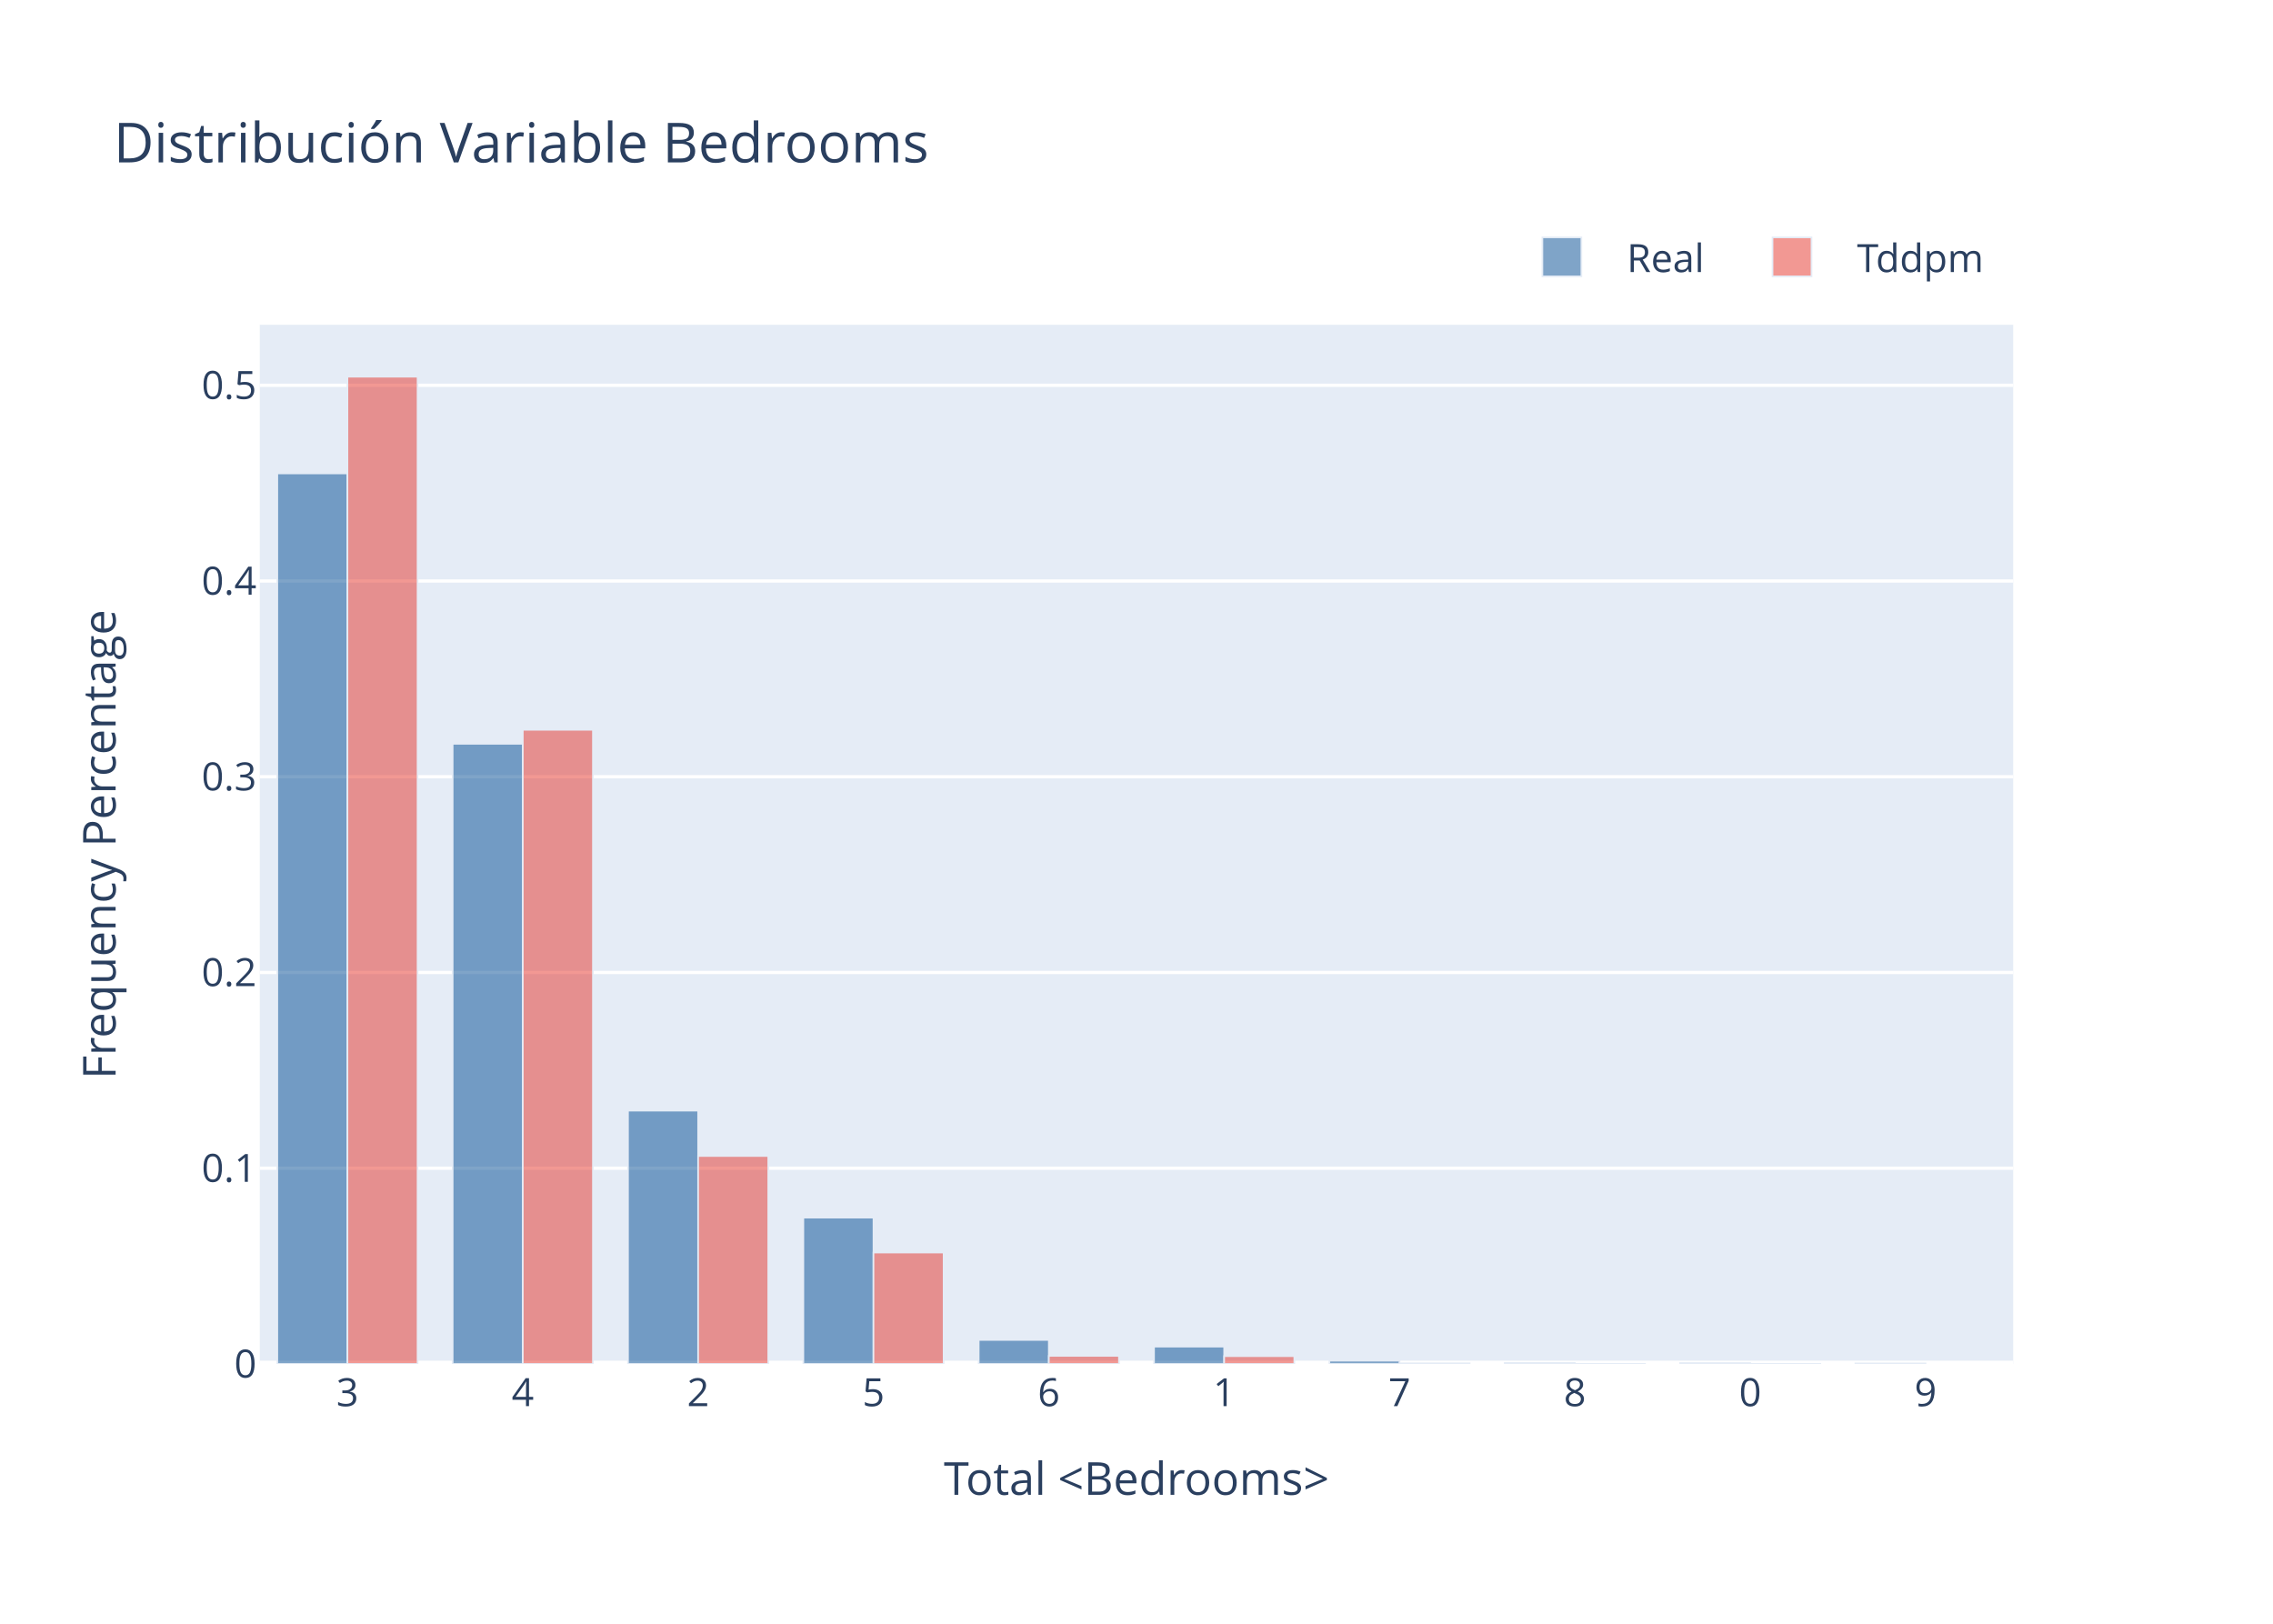
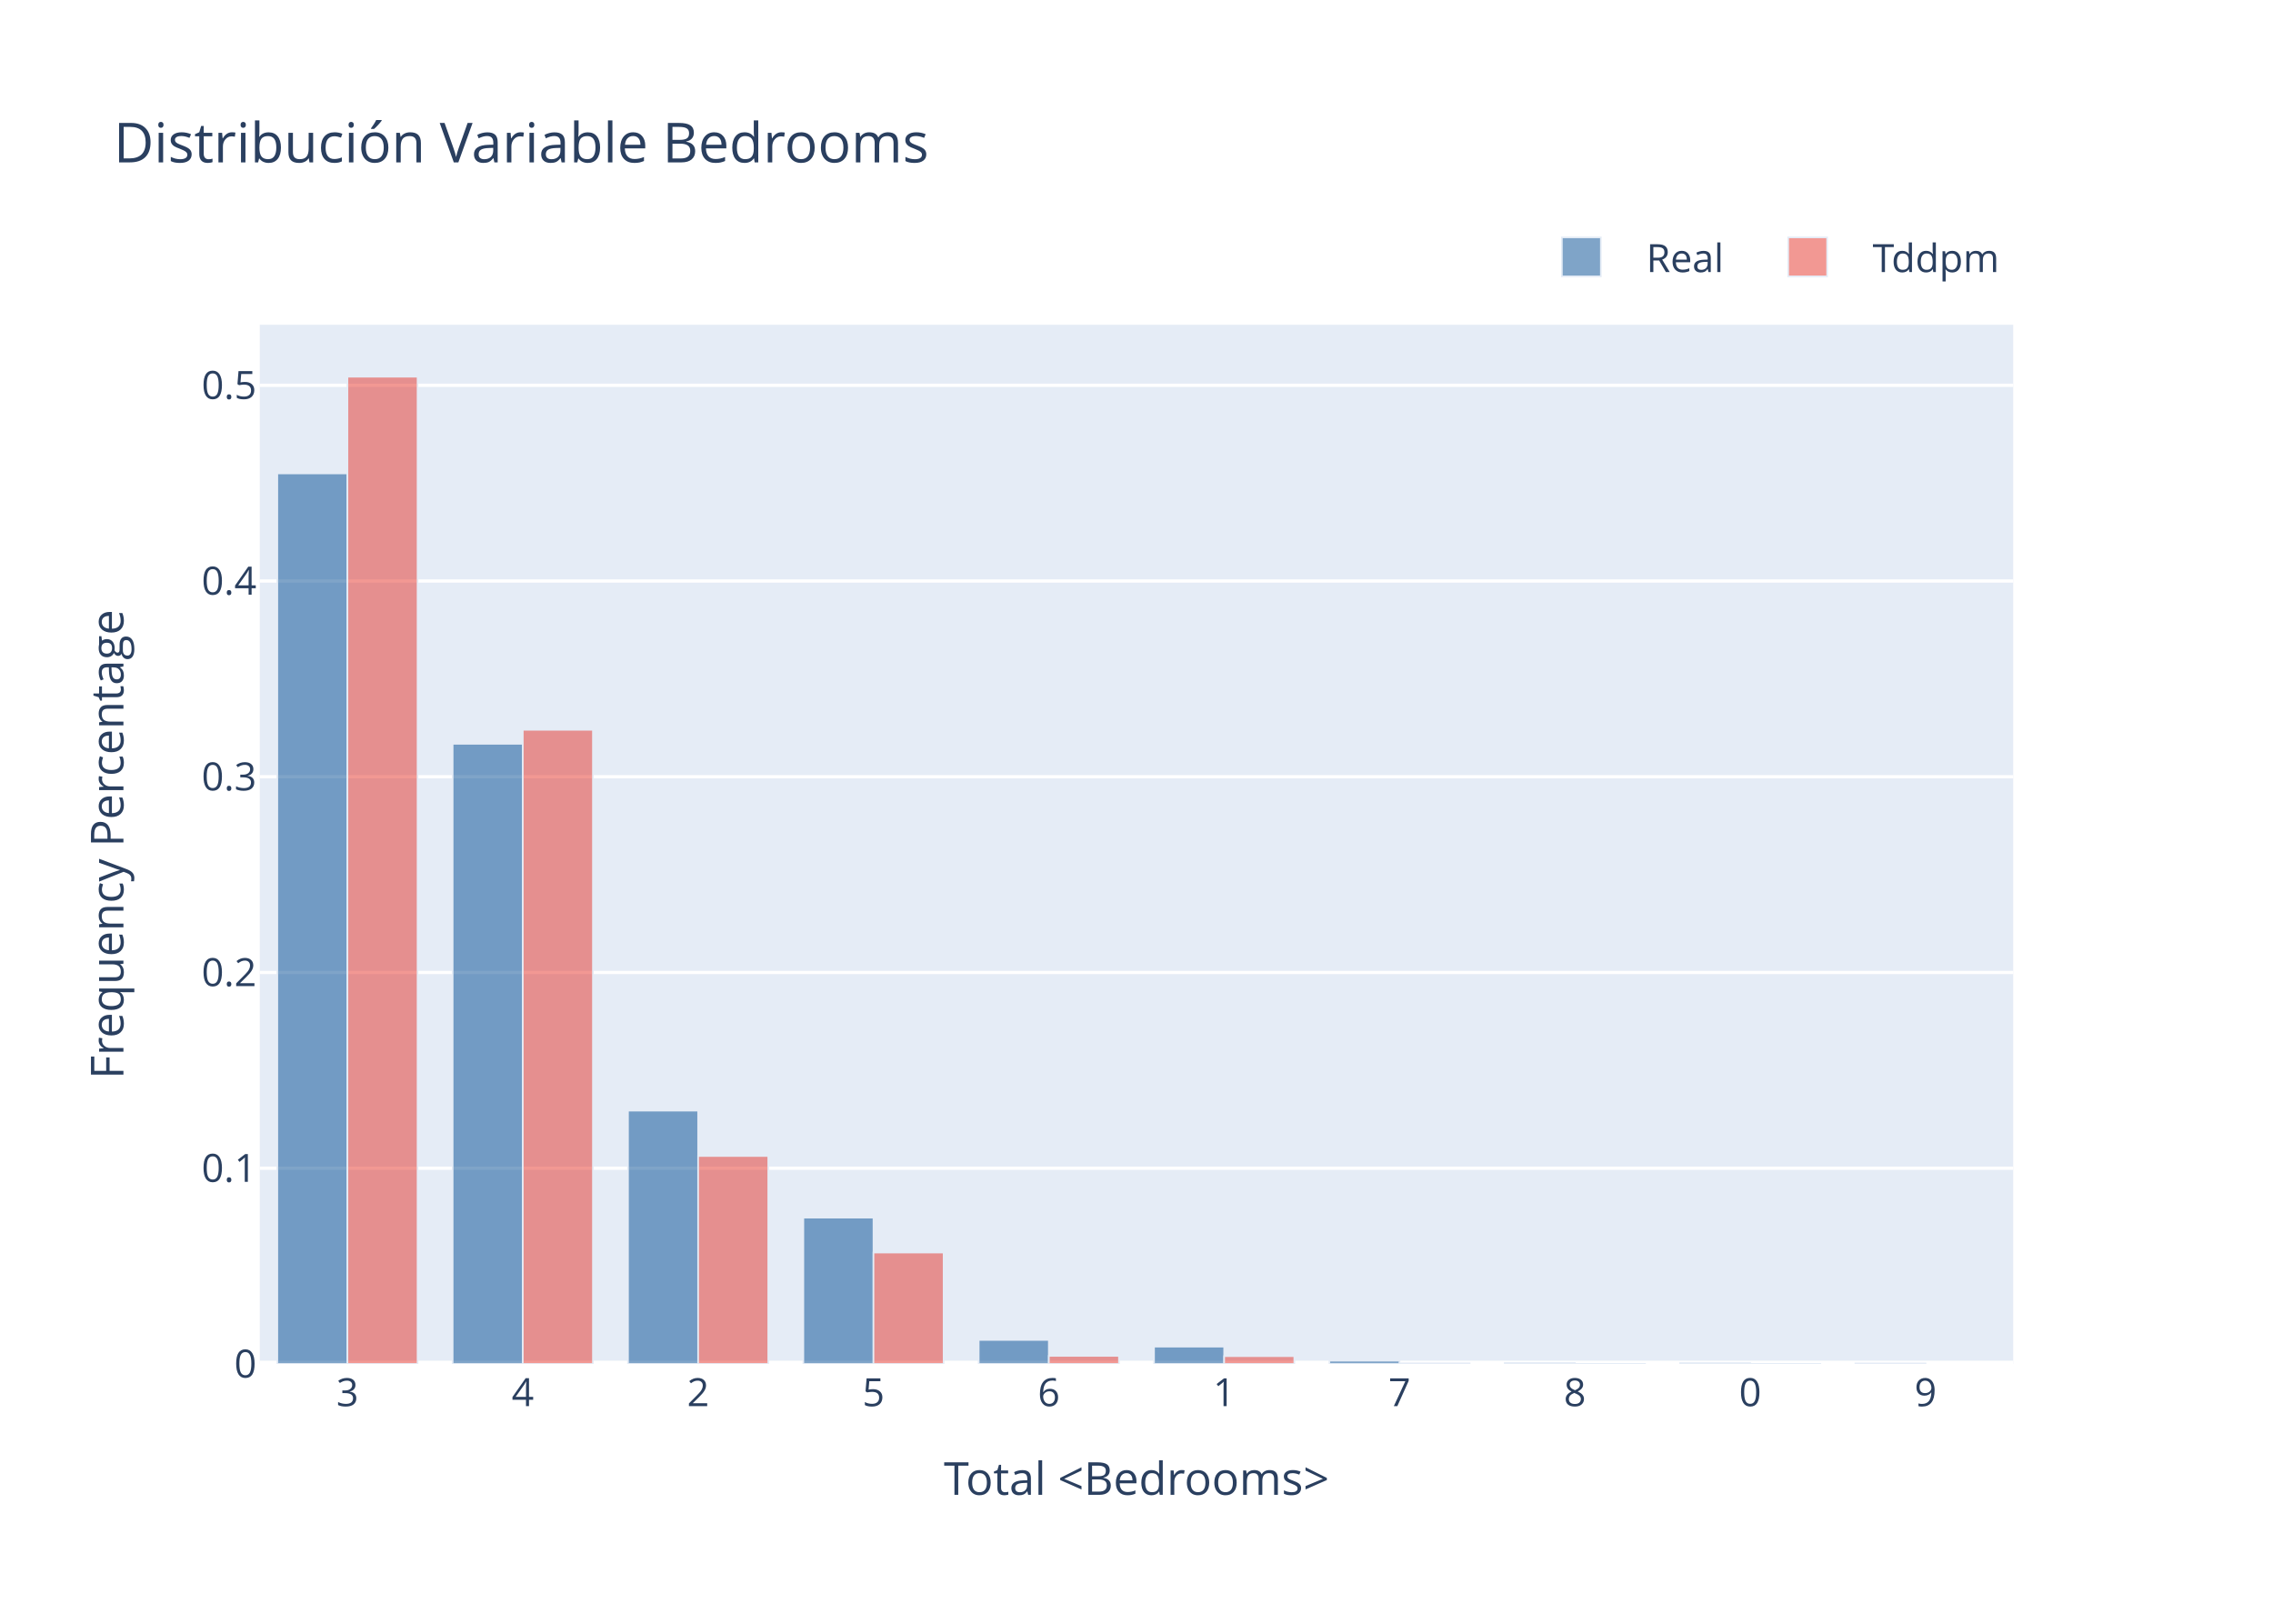
<svg xmlns="http://www.w3.org/2000/svg" class="main-svg" width="700" height="500" style="" viewBox="0 0 700 500">
  <rect x="0" y="0" width="700" height="500" style="fill: rgb(255, 255, 255); fill-opacity: 1;" />
-   <defs id="defs-f5fc4d">
+   <defs id="defs-f3f2ed">
    <g class="clips">
-       <clipPath id="clipf5fc4dxyplot" class="plotclip">
+       <clipPath id="clipf3f2edxyplot" class="plotclip">
        <rect width="540" height="320" />
      </clipPath>
-       <clipPath class="axesclip" id="clipf5fc4dx">
+       <clipPath class="axesclip" id="clipf3f2edx">
        <rect x="80" y="0" width="540" height="500" />
      </clipPath>
-       <clipPath class="axesclip" id="clipf5fc4dy">
+       <clipPath class="axesclip" id="clipf3f2edy">
        <rect x="0" y="100" width="700" height="320" />
      </clipPath>
-       <clipPath class="axesclip" id="clipf5fc4dxy">
+       <clipPath class="axesclip" id="clipf3f2edxy">
        <rect x="80" y="100" width="540" height="320" />
      </clipPath>
    </g>
    <g class="gradients" />
    <g class="patterns" />
  </defs>
  <g class="bglayer">
    <rect class="bg" x="80" y="100" width="540" height="320" style="fill: rgb(229, 236, 246); fill-opacity: 1; stroke-width: 0;" />
  </g>
  <g class="layer-below">
    <g class="imagelayer" />
    <g class="shapelayer" />
  </g>
  <g class="cartesianlayer">
    <g class="subplot xy">
      <g class="layer-subplot">
        <g class="shapelayer" />
        <g class="imagelayer" />
      </g>
      <g class="minor-gridlayer">
        <g class="x" />
        <g class="y" />
      </g>
      <g class="gridlayer">
        <g class="x" />
        <g class="y">
          <path class="ygrid crisp" transform="translate(0,359.73)" d="M80,0h540" style="stroke: rgb(255, 255, 255); stroke-opacity: 1; stroke-width: 1px;" />
          <path class="ygrid crisp" transform="translate(0,299.45)" d="M80,0h540" style="stroke: rgb(255, 255, 255); stroke-opacity: 1; stroke-width: 1px;" />
          <path class="ygrid crisp" transform="translate(0,239.18)" d="M80,0h540" style="stroke: rgb(255, 255, 255); stroke-opacity: 1; stroke-width: 1px;" />
          <path class="ygrid crisp" transform="translate(0,178.91)" d="M80,0h540" style="stroke: rgb(255, 255, 255); stroke-opacity: 1; stroke-width: 1px;" />
          <path class="ygrid crisp" transform="translate(0,118.64)" d="M80,0h540" style="stroke: rgb(255, 255, 255); stroke-opacity: 1; stroke-width: 1px;" />
        </g>
      </g>
      <g class="zerolinelayer">
        <path class="yzl zl crisp" transform="translate(0,420)" d="M80,0h540" style="stroke: rgb(255, 255, 255); stroke-opacity: 1; stroke-width: 2px;" />
      </g>
      <path class="xlines-below" />
      <path class="ylines-below" />
      <g class="overlines-below" />
      <g class="xaxislayer-below" />
      <g class="yaxislayer-below" />
      <g class="overaxes-below" />
-       <g class="plot" transform="translate(80,100)" clip-path="url(#clipf5fc4dxyplot)">
+       <g class="plot" transform="translate(80,100)" clip-path="url(#clipf3f2edxyplot)">
        <g class="barlayer mlayer">
          <g class="trace bars" style="opacity: 1;">
            <g class="points">
              <g class="point">
                <path d="M5.4,320V45.78H27V320Z" style="vector-effect: none; opacity: 1; stroke-width: 0.5px; fill: rgb(0, 75, 147); fill-opacity: 0.5; stroke: rgb(229, 236, 246); stroke-opacity: 1;" />
              </g>
              <g class="point">
                <path d="M59.4,320V129.04H81V320Z" style="vector-effect: none; opacity: 1; stroke-width: 0.5px; fill: rgb(0, 75, 147); fill-opacity: 0.5; stroke: rgb(229, 236, 246); stroke-opacity: 1;" />
              </g>
              <g class="point">
                <path d="M113.4,320V242H135V320Z" style="vector-effect: none; opacity: 1; stroke-width: 0.5px; fill: rgb(0, 75, 147); fill-opacity: 0.5; stroke: rgb(229, 236, 246); stroke-opacity: 1;" />
              </g>
              <g class="point">
                <path d="M167.4,320V274.95H189V320Z" style="vector-effect: none; opacity: 1; stroke-width: 0.5px; fill: rgb(0, 75, 147); fill-opacity: 0.5; stroke: rgb(229, 236, 246); stroke-opacity: 1;" />
              </g>
              <g class="point">
                <path d="M221.4,320V312.61H243V320Z" style="vector-effect: none; opacity: 1; stroke-width: 0.5px; fill: rgb(0, 75, 147); fill-opacity: 0.5; stroke: rgb(229, 236, 246); stroke-opacity: 1;" />
              </g>
              <g class="point">
                <path d="M275.4,320V314.67H297V320Z" style="vector-effect: none; opacity: 1; stroke-width: 0.5px; fill: rgb(0, 75, 147); fill-opacity: 0.5; stroke: rgb(229, 236, 246); stroke-opacity: 1;" />
              </g>
              <g class="point">
                <path d="M329.4,320V318.99H351V320Z" style="vector-effect: none; opacity: 1; stroke-width: 0.5px; fill: rgb(0, 75, 147); fill-opacity: 0.5; stroke: rgb(229, 236, 246); stroke-opacity: 1;" />
              </g>
              <g class="point">
                <path d="M383.4,320V319.69H405V320Z" style="vector-effect: none; opacity: 1; stroke-width: 0.5px; fill: rgb(0, 75, 147); fill-opacity: 0.5; stroke: rgb(229, 236, 246); stroke-opacity: 1;" />
              </g>
              <g class="point">
                <path d="M437.4,320V319.72H459V320Z" style="vector-effect: none; opacity: 1; stroke-width: 0.5px; fill: rgb(0, 75, 147); fill-opacity: 0.5; stroke: rgb(229, 236, 246); stroke-opacity: 1;" />
              </g>
              <g class="point">
                <path d="M491.4,320V319.83H513V320Z" style="vector-effect: none; opacity: 1; stroke-width: 0.5px; fill: rgb(0, 75, 147); fill-opacity: 0.5; stroke: rgb(229, 236, 246); stroke-opacity: 1;" />
              </g>
            </g>
          </g>
          <g class="trace bars" style="opacity: 1;">
            <g class="points">
              <g class="point">
                <path d="M459,320V319.97H480.6V320Z" style="vector-effect: none; opacity: 1; stroke-width: 0.5px; fill: rgb(230, 51, 41); fill-opacity: 0.5; stroke: rgb(229, 236, 246); stroke-opacity: 1;" />
              </g>
              <g class="point">
                <path d="M297,320V317.6H318.6V320Z" style="vector-effect: none; opacity: 1; stroke-width: 0.5px; fill: rgb(230, 51, 41); fill-opacity: 0.5; stroke: rgb(229, 236, 246); stroke-opacity: 1;" />
              </g>
              <g class="point">
                <path d="M135,320V255.97H156.6V320Z" style="vector-effect: none; opacity: 1; stroke-width: 0.5px; fill: rgb(230, 51, 41); fill-opacity: 0.5; stroke: rgb(229, 236, 246); stroke-opacity: 1;" />
              </g>
              <g class="point">
                <path d="M27,320V16H48.6V320Z" style="vector-effect: none; opacity: 1; stroke-width: 0.5px; fill: rgb(230, 51, 41); fill-opacity: 0.5; stroke: rgb(229, 236, 246); stroke-opacity: 1;" />
              </g>
              <g class="point">
                <path d="M81,320V124.73H102.6V320Z" style="vector-effect: none; opacity: 1; stroke-width: 0.5px; fill: rgb(230, 51, 41); fill-opacity: 0.5; stroke: rgb(229, 236, 246); stroke-opacity: 1;" />
              </g>
              <g class="point">
                <path d="M189,320V285.7H210.6V320Z" style="vector-effect: none; opacity: 1; stroke-width: 0.5px; fill: rgb(230, 51, 41); fill-opacity: 0.5; stroke: rgb(229, 236, 246); stroke-opacity: 1;" />
              </g>
              <g class="point">
                <path d="M243,320V317.52H264.6V320Z" style="vector-effect: none; opacity: 1; stroke-width: 0.5px; fill: rgb(230, 51, 41); fill-opacity: 0.5; stroke: rgb(229, 236, 246); stroke-opacity: 1;" />
              </g>
              <g class="point">
                <path d="M351,320V319.8H372.6V320Z" style="vector-effect: none; opacity: 1; stroke-width: 0.5px; fill: rgb(230, 51, 41); fill-opacity: 0.5; stroke: rgb(229, 236, 246); stroke-opacity: 1;" />
              </g>
              <g class="point">
                <path d="M405,320V319.97H426.6V320Z" style="vector-effect: none; opacity: 1; stroke-width: 0.5px; fill: rgb(230, 51, 41); fill-opacity: 0.5; stroke: rgb(229, 236, 246); stroke-opacity: 1;" />
              </g>
            </g>
          </g>
        </g>
      </g>
      <g class="overplot" />
      <path class="xlines-above crisp" d="M0,0" style="fill: none;" />
      <path class="ylines-above crisp" d="M0,0" style="fill: none;" />
      <g class="overlines-above" />
      <g class="xaxislayer-above">
        <g class="xtick">
          <text text-anchor="middle" x="0" y="433" transform="translate(107,0)" style="font-family: 'Open Sans', verdana, arial, sans-serif; font-size: 12px; fill: rgb(42, 63, 95); fill-opacity: 1; white-space: pre; opacity: 1;">3</text>
        </g>
        <g class="xtick">
          <text text-anchor="middle" x="0" y="433" transform="translate(161,0)" style="font-family: 'Open Sans', verdana, arial, sans-serif; font-size: 12px; fill: rgb(42, 63, 95); fill-opacity: 1; white-space: pre; opacity: 1;">4</text>
        </g>
        <g class="xtick">
          <text text-anchor="middle" x="0" y="433" transform="translate(215,0)" style="font-family: 'Open Sans', verdana, arial, sans-serif; font-size: 12px; fill: rgb(42, 63, 95); fill-opacity: 1; white-space: pre; opacity: 1;">2</text>
        </g>
        <g class="xtick">
          <text text-anchor="middle" x="0" y="433" transform="translate(269,0)" style="font-family: 'Open Sans', verdana, arial, sans-serif; font-size: 12px; fill: rgb(42, 63, 95); fill-opacity: 1; white-space: pre; opacity: 1;">5</text>
        </g>
        <g class="xtick">
          <text text-anchor="middle" x="0" y="433" transform="translate(323,0)" style="font-family: 'Open Sans', verdana, arial, sans-serif; font-size: 12px; fill: rgb(42, 63, 95); fill-opacity: 1; white-space: pre; opacity: 1;">6</text>
        </g>
        <g class="xtick">
          <text text-anchor="middle" x="0" y="433" transform="translate(377,0)" style="font-family: 'Open Sans', verdana, arial, sans-serif; font-size: 12px; fill: rgb(42, 63, 95); fill-opacity: 1; white-space: pre; opacity: 1;">1</text>
        </g>
        <g class="xtick">
          <text text-anchor="middle" x="0" y="433" transform="translate(431,0)" style="font-family: 'Open Sans', verdana, arial, sans-serif; font-size: 12px; fill: rgb(42, 63, 95); fill-opacity: 1; white-space: pre; opacity: 1;">7</text>
        </g>
        <g class="xtick">
          <text text-anchor="middle" x="0" y="433" transform="translate(485,0)" style="font-family: 'Open Sans', verdana, arial, sans-serif; font-size: 12px; fill: rgb(42, 63, 95); fill-opacity: 1; white-space: pre; opacity: 1;">8</text>
        </g>
        <g class="xtick">
          <text text-anchor="middle" x="0" y="433" transform="translate(539,0)" style="font-family: 'Open Sans', verdana, arial, sans-serif; font-size: 12px; fill: rgb(42, 63, 95); fill-opacity: 1; white-space: pre; opacity: 1;">0</text>
        </g>
        <g class="xtick">
          <text text-anchor="middle" x="0" y="433" transform="translate(593,0)" style="font-family: 'Open Sans', verdana, arial, sans-serif; font-size: 12px; fill: rgb(42, 63, 95); fill-opacity: 1; white-space: pre; opacity: 1;">9</text>
        </g>
      </g>
      <g class="yaxislayer-above">
        <g class="ytick">
          <text text-anchor="end" x="79" y="4.2" transform="translate(0,420)" style="font-family: 'Open Sans', verdana, arial, sans-serif; font-size: 12px; fill: rgb(42, 63, 95); fill-opacity: 1; white-space: pre; opacity: 1;">0</text>
        </g>
        <g class="ytick">
          <text text-anchor="end" x="79" y="4.2" style="font-family: 'Open Sans', verdana, arial, sans-serif; font-size: 12px; fill: rgb(42, 63, 95); fill-opacity: 1; white-space: pre; opacity: 1;" transform="translate(0,359.73)">0.1</text>
        </g>
        <g class="ytick">
          <text text-anchor="end" x="79" y="4.2" style="font-family: 'Open Sans', verdana, arial, sans-serif; font-size: 12px; fill: rgb(42, 63, 95); fill-opacity: 1; white-space: pre; opacity: 1;" transform="translate(0,299.45)">0.2</text>
        </g>
        <g class="ytick">
          <text text-anchor="end" x="79" y="4.2" style="font-family: 'Open Sans', verdana, arial, sans-serif; font-size: 12px; fill: rgb(42, 63, 95); fill-opacity: 1; white-space: pre; opacity: 1;" transform="translate(0,239.18)">0.3</text>
        </g>
        <g class="ytick">
          <text text-anchor="end" x="79" y="4.2" style="font-family: 'Open Sans', verdana, arial, sans-serif; font-size: 12px; fill: rgb(42, 63, 95); fill-opacity: 1; white-space: pre; opacity: 1;" transform="translate(0,178.91)">0.4</text>
        </g>
        <g class="ytick">
          <text text-anchor="end" x="79" y="4.2" style="font-family: 'Open Sans', verdana, arial, sans-serif; font-size: 12px; fill: rgb(42, 63, 95); fill-opacity: 1; white-space: pre; opacity: 1;" transform="translate(0,118.64)">0.5</text>
        </g>
      </g>
      <g class="overaxes-above" />
    </g>
  </g>
  <g class="polarlayer" />
  <g class="smithlayer" />
  <g class="ternarylayer" />
  <g class="geolayer" />
  <g class="funnelarealayer" />
  <g class="pielayer" />
  <g class="iciclelayer" />
  <g class="treemaplayer" />
  <g class="sunburstlayer" />
  <g class="glimages" />
-   <defs id="topdefs-f5fc4d">
+   <defs id="topdefs-f3f2ed">
    <g class="clips" />
-     <clipPath id="legendf5fc4d">
-       <rect width="159" height="29" x="0" y="0" />
+     <clipPath id="legendf3f2ed">
+       <rect width="153" height="29" x="0" y="0" />
    </clipPath>
  </defs>
  <g class="layer-above">
    <g class="imagelayer" />
    <g class="shapelayer" />
  </g>
  <g class="infolayer">
-     <g class="legend" pointer-events="all" transform="translate(461,64.6)">
-       <rect class="bg" shape-rendering="crispEdges" width="159" height="29" x="0" y="0" style="stroke: rgb(68, 68, 68); stroke-opacity: 1; fill: rgb(255, 255, 255); fill-opacity: 1; stroke-width: 0px;" />
-       <g class="scrollbox" transform="" clip-path="url(#legendf5fc4d)">
+     <g class="legend" pointer-events="all" transform="translate(467,64.6)">
+       <rect class="bg" shape-rendering="crispEdges" style="stroke: rgb(68, 68, 68); stroke-opacity: 1; fill: rgb(255, 255, 255); fill-opacity: 1; stroke-width: 0px;" width="153" height="29" x="0" y="0" />
+       <g class="scrollbox" transform="" clip-path="url(#legendf3f2ed)">
        <g class="groups">
          <g class="traces" transform="translate(0,14.5)" style="opacity: 1;">
            <text class="legendtext" text-anchor="start" x="40" y="4.68" style="font-family: 'Open Sans', verdana, arial, sans-serif; font-size: 12px; fill: rgb(42, 63, 95); fill-opacity: 1; white-space: pre;">Real</text>
            <g class="layers" style="opacity: 1;">
              <g class="legendfill" />
              <g class="legendlines" />
              <g class="legendsymbols">
                <g class="legendpoints">
                  <path class="legendundefined" d="M6,6H-6V-6H6Z" transform="translate(20,0)" style="stroke-width: 0.5px; fill: rgb(0, 75, 147); fill-opacity: 0.5; stroke: rgb(229, 236, 246); stroke-opacity: 1;" />
                </g>
              </g>
            </g>
-             <rect class="legendtoggle" x="0" y="-9.5" width="68.375" height="19" style="fill: rgb(0, 0, 0); fill-opacity: 0;" />
-           </g>
-           <g class="traces" transform="translate(70.875,14.5)" style="opacity: 1;">
+             <rect class="legendtoggle" x="0" y="-9.5" width="67.188" height="19" style="fill: rgb(0, 0, 0); fill-opacity: 0;" />
+           </g>
+           <g class="traces" transform="translate(69.6875,14.5)" style="opacity: 1;">
            <text class="legendtext" text-anchor="start" x="40" y="4.68" style="font-family: 'Open Sans', verdana, arial, sans-serif; font-size: 12px; fill: rgb(42, 63, 95); fill-opacity: 1; white-space: pre;">Tddpm</text>
            <g class="layers" style="opacity: 1;">
              <g class="legendfill" />
              <g class="legendlines" />
              <g class="legendsymbols">
                <g class="legendpoints">
                  <path class="legendundefined" d="M6,6H-6V-6H6Z" transform="translate(20,0)" style="stroke-width: 0.5px; fill: rgb(230, 51, 41); fill-opacity: 0.5; stroke: rgb(229, 236, 246); stroke-opacity: 1;" />
                </g>
              </g>
            </g>
-             <rect class="legendtoggle" x="0" y="-9.5" width="85.375" height="19" style="fill: rgb(0, 0, 0); fill-opacity: 0;" />
-           </g>
-         </g>
-       </g>
-       <rect class="scrollbar" rx="20" ry="3" width="0" height="0" x="0" y="0" style="fill: rgb(128, 139, 164); fill-opacity: 1;" />
+             <rect class="legendtoggle" x="0" y="-9.5" width="79.859" height="19" style="fill: rgb(0, 0, 0); fill-opacity: 0;" />
+           </g>
+         </g>
+       </g>
+       <rect class="scrollbar" rx="20" ry="3" width="0" height="0" style="fill: rgb(128, 139, 164); fill-opacity: 1;" x="0" y="0" />
    </g>
    <g class="g-gtitle">
      <text class="gtitle" x="35" y="50" text-anchor="start" dy="0em" style="font-family: 'Open Sans', verdana, arial, sans-serif; font-size: 17px; fill: rgb(42, 63, 95); opacity: 1; font-weight: normal; white-space: pre;">Distribución Variable Bedrooms</text>
    </g>
    <g class="g-xtitle">
      <text class="xtitle" x="350" y="460.3" text-anchor="middle" style="font-family: 'Open Sans', verdana, arial, sans-serif; font-size: 14px; fill: rgb(42, 63, 95); opacity: 1; font-weight: normal; white-space: pre;">Total &lt;Bedrooms&gt;</text>
    </g>
    <g class="g-ytitle">
-       <text class="ytitle" transform="rotate(-90,35.60625,260)" x="35.606" y="260" text-anchor="middle" style="font-family: 'Open Sans', verdana, arial, sans-serif; font-size: 14px; fill: rgb(42, 63, 95); opacity: 1; font-weight: normal; white-space: pre;">Frequency Percentage</text>
+       <text class="ytitle" transform="rotate(-90,38.0125,260)" x="38.013" y="260" text-anchor="middle" style="font-family: 'Open Sans', verdana, arial, sans-serif; font-size: 14px; fill: rgb(42, 63, 95); opacity: 1; font-weight: normal; white-space: pre;">Frequency Percentage</text>
    </g>
  </g>
</svg>
